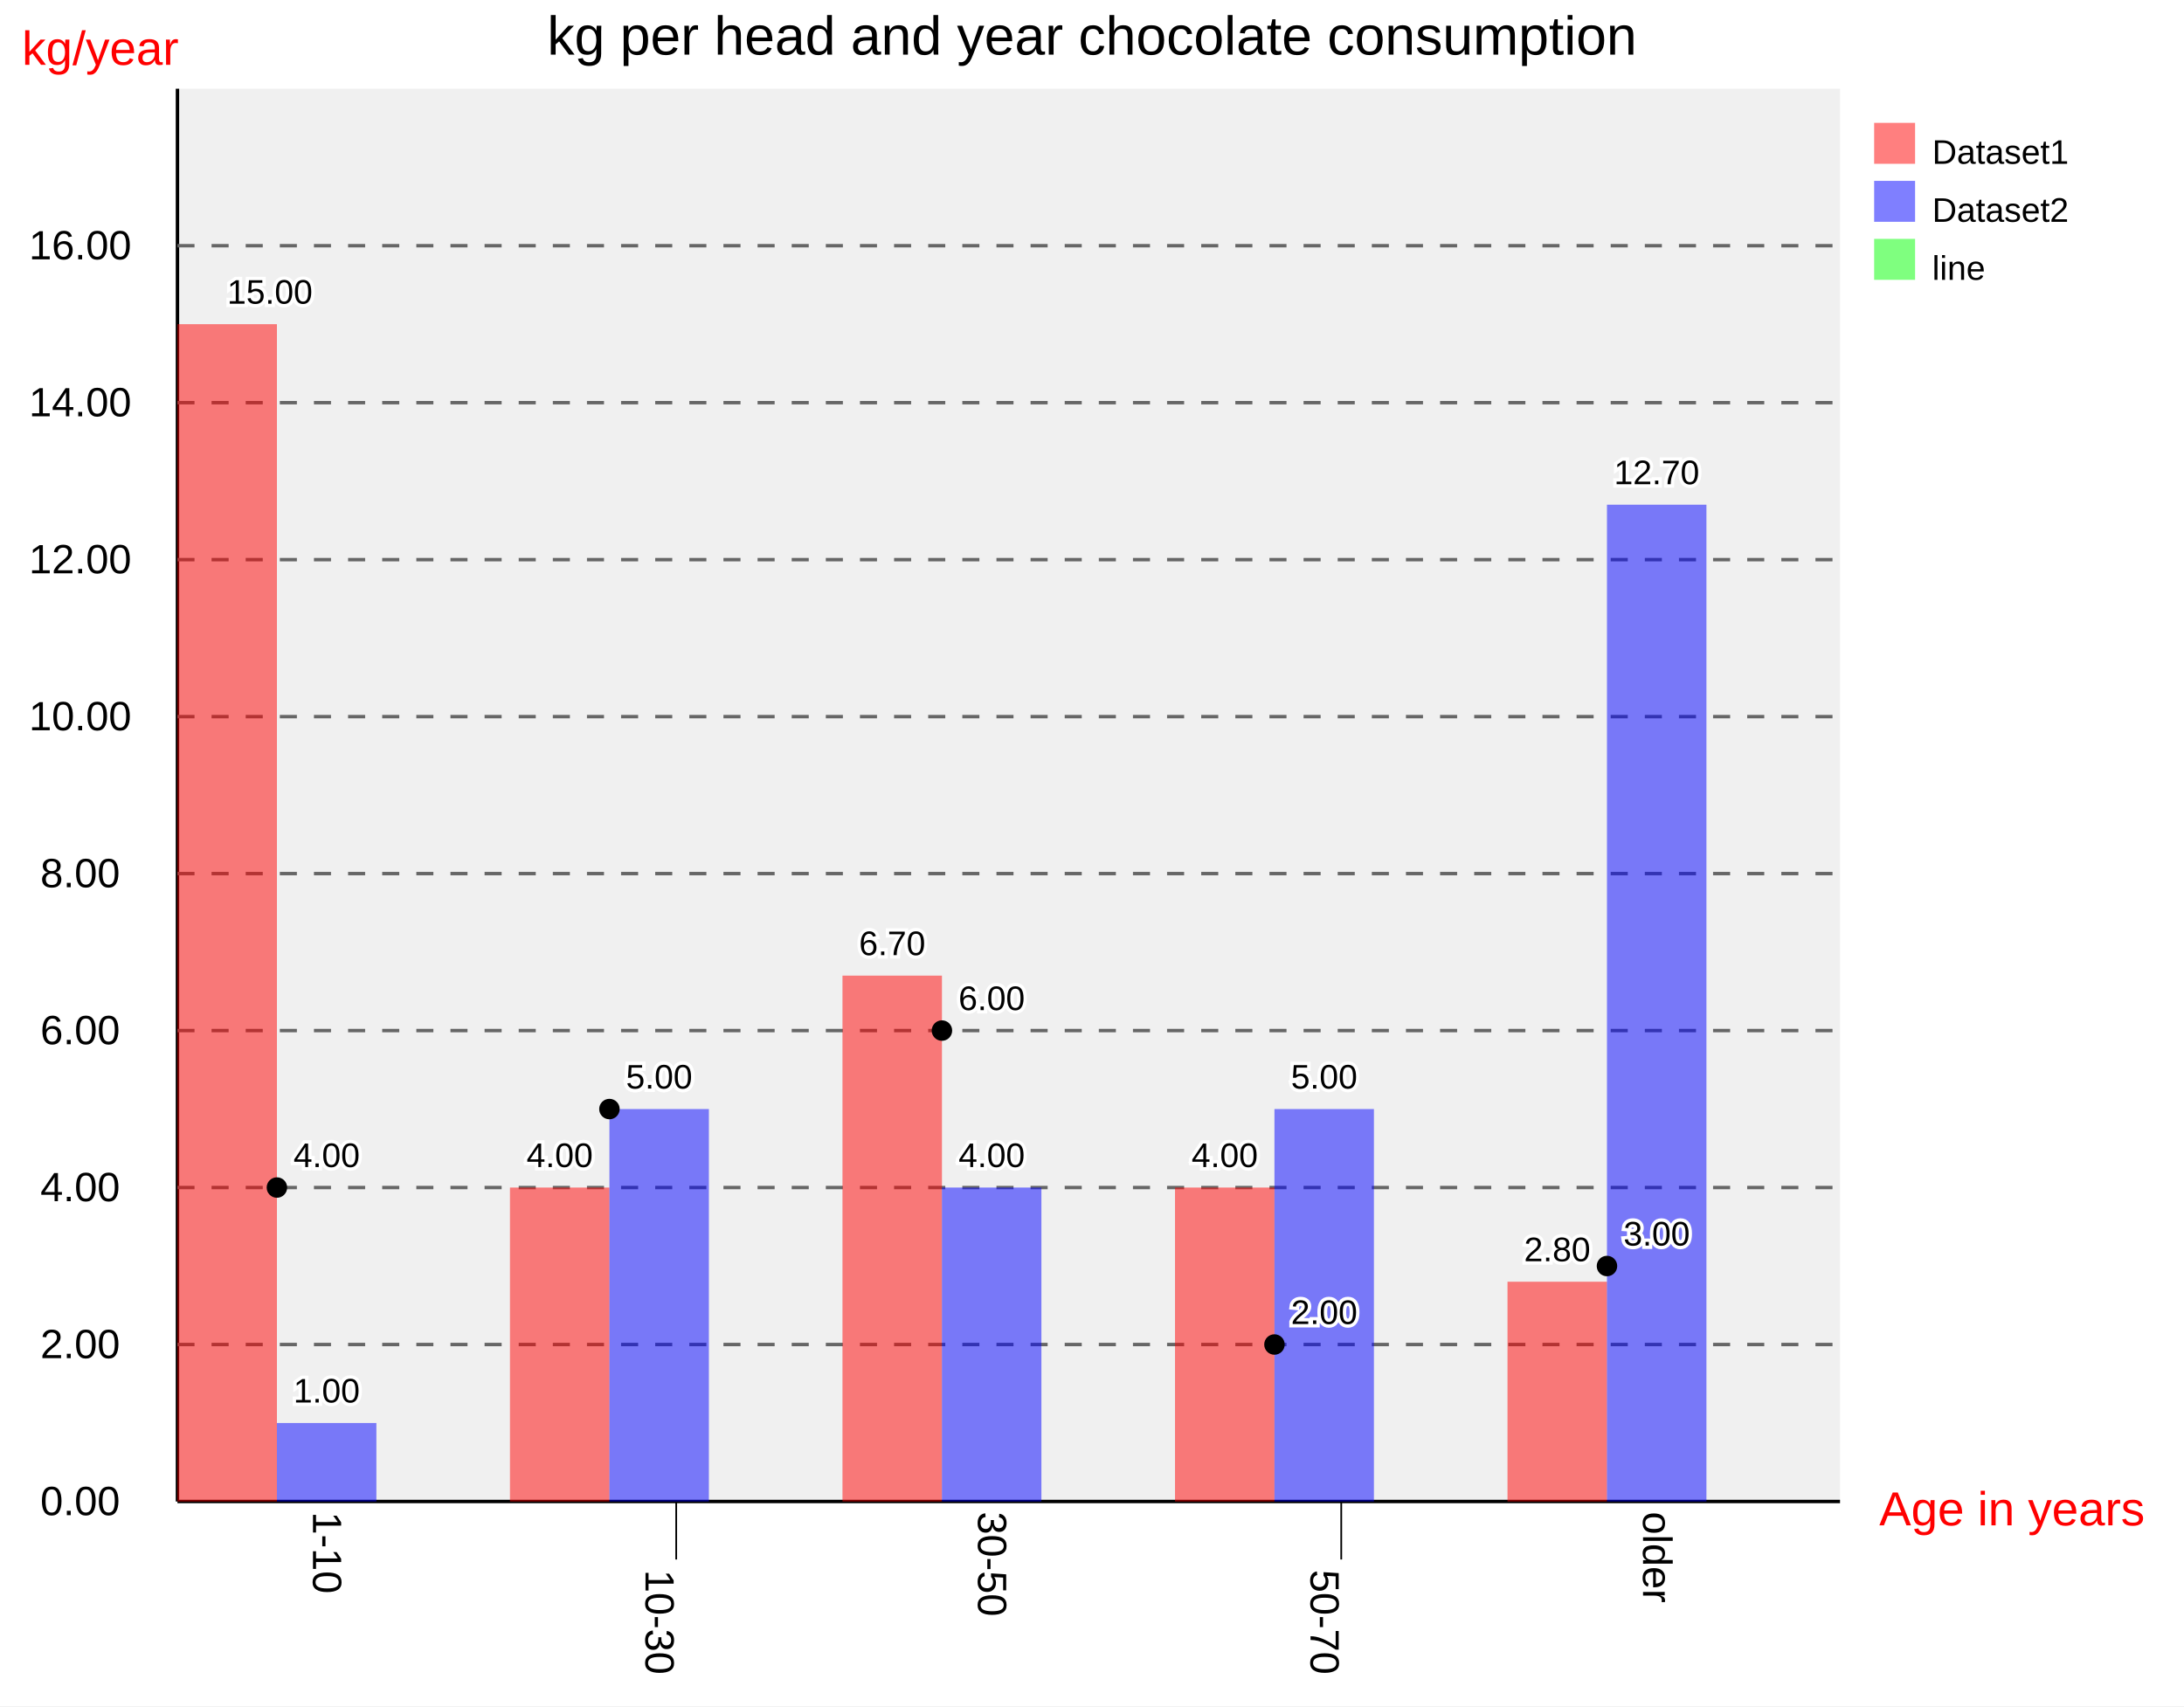
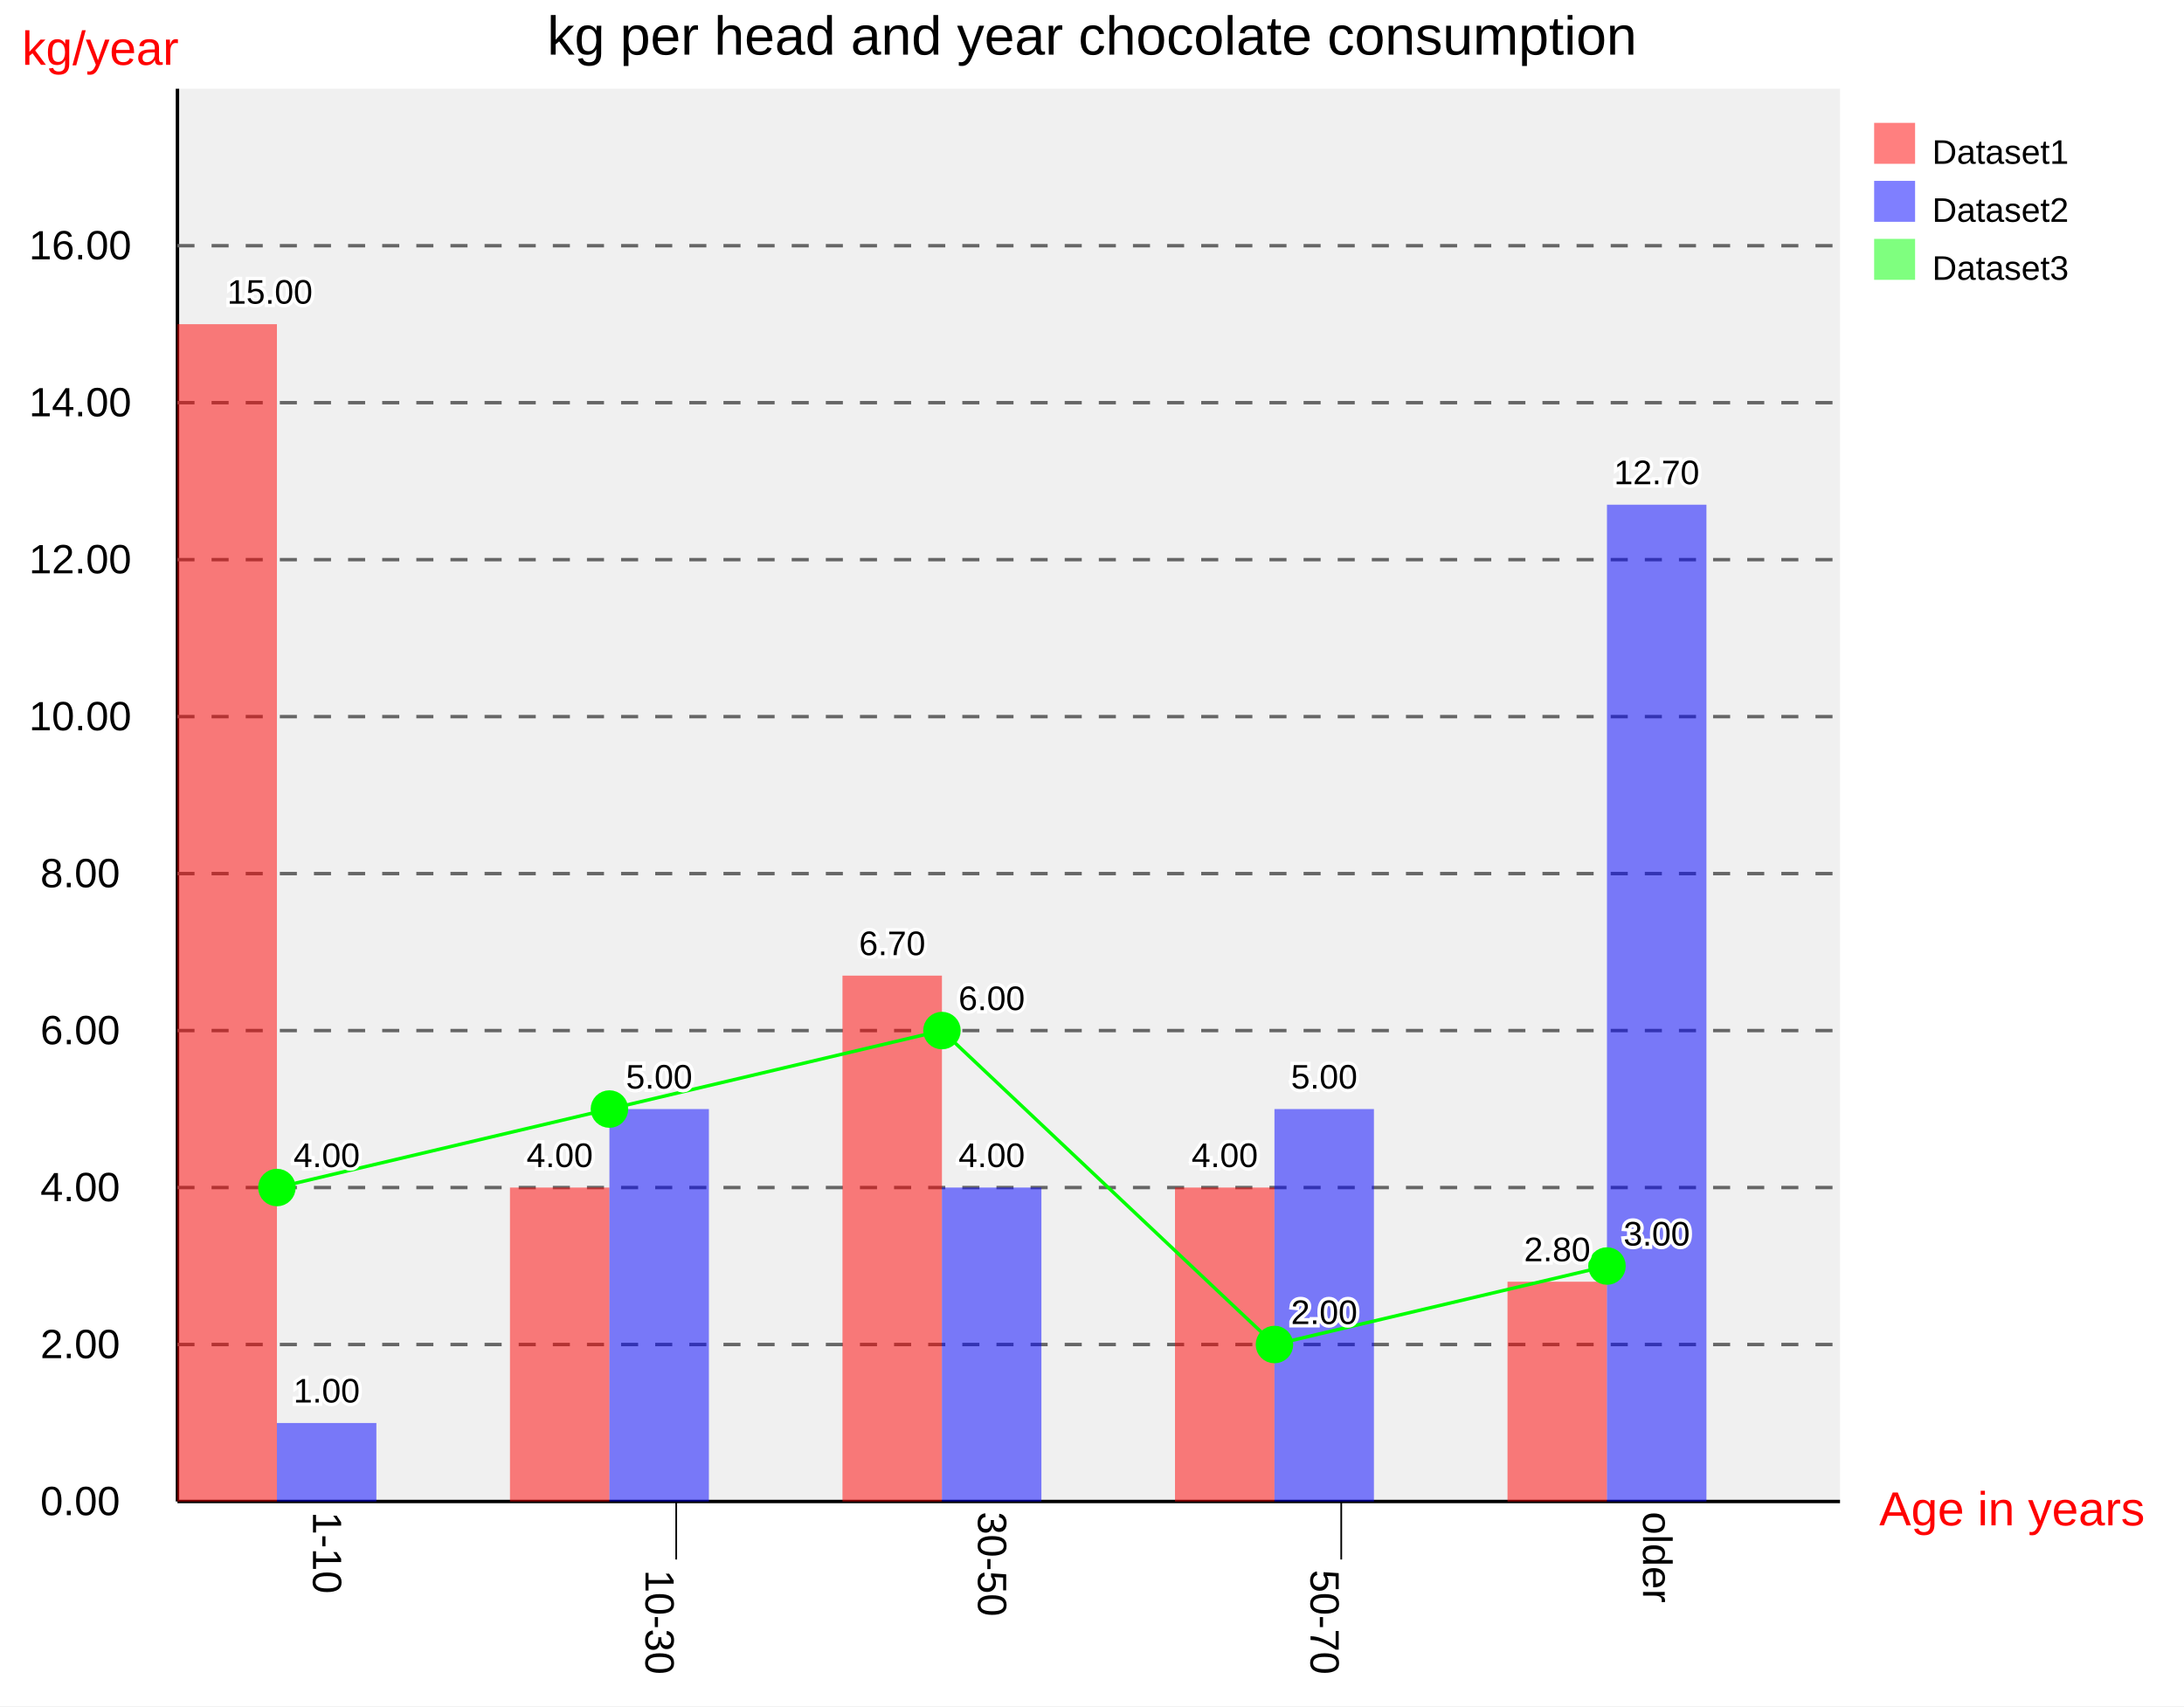
<svg xmlns="http://www.w3.org/2000/svg" xmlns:xlink="http://www.w3.org/1999/xlink" width="640" height="500" viewBox="0 0 640 500">
  <defs />
  <rect width="640" height="500" x="0" y="0" class="svgBackground" style="fill:#ffffff;" />
  <g transform="translate( 52.0 26 )">
    <rect x="0" y="0" width="487.2" height="414.0" class="graphBackground" style="fill:#f0f0f0;" />
    <path d="M 0 414.0 h487.2" class="axis" id="yAxis" style="stroke: #000000; stroke-width: 1px;" />
    <path d="M 0.0 0 v414.0" class="axis" id="xAxis" style="stroke: #000000; stroke-width: 1px;" />
    <text class="xAxisLabels" x="48.72" y="429.0" transform="rotate( 90 48.72 417.0 ) translate( 0 -3 )" style="text-anchor: middle; fill: #000000; font-size: 12px; font-family: &quot;Arial&quot;, sans-serif; font-weight: normal;text-anchor: start">1-10</text>
    <text class="xAxisLabels" x="146.16" y="446.0" transform="rotate( 90 146.16 434.0 ) translate( 0 -3 )" style="text-anchor: middle; fill: #000000; font-size: 12px; font-family: &quot;Arial&quot;, sans-serif; font-weight: normal;text-anchor: start">10-30</text>
    <path d="M146.16 414.0 v17" class="staggerGuideLine" style="fill: none; stroke: #000000; stroke-width: 0.5px;" />
    <text class="xAxisLabels" x="243.6" y="429.0" transform="rotate( 90 243.6 417.0 ) translate( 0 -3 )" style="text-anchor: middle; fill: #000000; font-size: 12px; font-family: &quot;Arial&quot;, sans-serif; font-weight: normal;text-anchor: start">30-50</text>
    <text class="xAxisLabels" x="341.04" y="446.0" transform="rotate( 90 341.04 434.0 ) translate( 0 -3 )" style="text-anchor: middle; fill: #000000; font-size: 12px; font-family: &quot;Arial&quot;, sans-serif; font-weight: normal;text-anchor: start">50-70</text>
    <path d="M341.04 414.0 v17" class="staggerGuideLine" style="fill: none; stroke: #000000; stroke-width: 0.5px;" />
    <text class="xAxisLabels" x="438.48" y="429.0" transform="rotate( 90 438.48 417.0 ) translate( 0 -3 )" style="text-anchor: middle; fill: #000000; font-size: 12px; font-family: &quot;Arial&quot;, sans-serif; font-weight: normal;text-anchor: start">older</text>
    <text x="-16.5" y="418.0" class="yAxisLabels" style="text-anchor: end; fill: #000000; font-size: 12px; font-family: &quot;Arial&quot;, sans-serif; font-weight: normal;text-anchor: middle" transform="translate( -12 0 ) rotate( 0 -16.5 418.0 ) ">0.00</text>
    <text x="-16.5" y="372.0" class="yAxisLabels" style="text-anchor: end; fill: #000000; font-size: 12px; font-family: &quot;Arial&quot;, sans-serif; font-weight: normal;text-anchor: middle" transform="translate( -12 0 ) rotate( 0 -16.5 372.0 ) ">2.00</text>
    <path d="M0 368.0 h487.2" class="guideLines" style="stroke: #666666; stroke-width: 1px; stroke-dasharray: 5 5;" />
    <text x="-16.5" y="326.0" class="yAxisLabels" style="text-anchor: end; fill: #000000; font-size: 12px; font-family: &quot;Arial&quot;, sans-serif; font-weight: normal;text-anchor: middle" transform="translate( -12 0 ) rotate( 0 -16.5 326.0 ) ">4.00</text>
    <path d="M0 322.0 h487.2" class="guideLines" style="stroke: #666666; stroke-width: 1px; stroke-dasharray: 5 5;" />
    <text x="-16.5" y="280.0" class="yAxisLabels" style="text-anchor: end; fill: #000000; font-size: 12px; font-family: &quot;Arial&quot;, sans-serif; font-weight: normal;text-anchor: middle" transform="translate( -12 0 ) rotate( 0 -16.5 280.0 ) ">6.00</text>
    <path d="M0 276.0 h487.2" class="guideLines" style="stroke: #666666; stroke-width: 1px; stroke-dasharray: 5 5;" />
    <text x="-16.5" y="234.0" class="yAxisLabels" style="text-anchor: end; fill: #000000; font-size: 12px; font-family: &quot;Arial&quot;, sans-serif; font-weight: normal;text-anchor: middle" transform="translate( -12 0 ) rotate( 0 -16.5 234.0 ) ">8.00</text>
    <path d="M0 230.0 h487.2" class="guideLines" style="stroke: #666666; stroke-width: 1px; stroke-dasharray: 5 5;" />
    <text x="-16.5" y="188.0" class="yAxisLabels" style="text-anchor: end; fill: #000000; font-size: 12px; font-family: &quot;Arial&quot;, sans-serif; font-weight: normal;text-anchor: middle" transform="translate( -12 0 ) rotate( 0 -16.5 188.0 ) ">10.00</text>
    <path d="M0 184.0 h487.2" class="guideLines" style="stroke: #666666; stroke-width: 1px; stroke-dasharray: 5 5;" />
    <text x="-16.5" y="142.0" class="yAxisLabels" style="text-anchor: end; fill: #000000; font-size: 12px; font-family: &quot;Arial&quot;, sans-serif; font-weight: normal;text-anchor: middle" transform="translate( -12 0 ) rotate( 0 -16.5 142.0 ) ">12.00</text>
    <path d="M0 138.0 h487.2" class="guideLines" style="stroke: #666666; stroke-width: 1px; stroke-dasharray: 5 5;" />
    <text x="-16.5" y="96.0" class="yAxisLabels" style="text-anchor: end; fill: #000000; font-size: 12px; font-family: &quot;Arial&quot;, sans-serif; font-weight: normal;text-anchor: middle" transform="translate( -12 0 ) rotate( 0 -16.5 96.0 ) ">14.00</text>
    <path d="M0 92.0 h487.2" class="guideLines" style="stroke: #666666; stroke-width: 1px; stroke-dasharray: 5 5;" />
    <text x="-16.5" y="50.0" class="yAxisLabels" style="text-anchor: end; fill: #000000; font-size: 12px; font-family: &quot;Arial&quot;, sans-serif; font-weight: normal;text-anchor: middle" transform="translate( -12 0 ) rotate( 0 -16.5 50.0 ) ">16.00</text>
    <path d="M0 46.0 h487.2" class="guideLines" style="stroke: #666666; stroke-width: 1px; stroke-dasharray: 5 5;" />
    <rect x="0.0" y="69.0" width="29.147" height="345.0" class="fill1" style="fill: #ff0000; fill-opacity: 0.5; stroke: none; stroke-width: 0.5px;" />
    <rect x="29.147" y="391.0" width="29.147" height="23.0" class="fill2" style="fill: #0000ff; fill-opacity: 0.5; stroke: none; stroke-width: 1px;" />
    <rect x="97.44" y="322.0" width="29.147" height="92.0" class="fill1" style="fill: #ff0000; fill-opacity: 0.5; stroke: none; stroke-width: 0.5px;" />
    <rect x="126.587" y="299.0" width="29.147" height="115.0" class="fill2" style="fill: #0000ff; fill-opacity: 0.5; stroke: none; stroke-width: 1px;" />
    <rect x="194.88" y="259.9" width="29.147" height="154.1" class="fill1" style="fill: #ff0000; fill-opacity: 0.5; stroke: none; stroke-width: 0.5px;" />
    <rect x="224.027" y="322.0" width="29.147" height="92.0" class="fill2" style="fill: #0000ff; fill-opacity: 0.5; stroke: none; stroke-width: 1px;" />
    <rect x="292.32" y="322.0" width="29.147" height="92.0" class="fill1" style="fill: #ff0000; fill-opacity: 0.5; stroke: none; stroke-width: 0.5px;" />
    <rect x="321.467" y="299.0" width="29.147" height="115.0" class="fill2" style="fill: #0000ff; fill-opacity: 0.5; stroke: none; stroke-width: 1px;" />
    <rect x="389.76" y="349.6" width="29.147" height="64.4" class="fill1" style="fill: #ff0000; fill-opacity: 0.5; stroke: none; stroke-width: 0.5px;" />
    <rect x="418.907" y="121.9" width="29.147" height="292.1" class="fill2" style="fill: #0000ff; fill-opacity: 0.5; stroke: none; stroke-width: 1px;" />
-     <polyline points="29.147,322.0 126.587,299.0 224.027,276.0 321.467,368.0 418.907,345.0" fill="none" stroke="#00ff000" id="time" />
-     <circle cx="29.147" cy="322.0" r="3" />
-     <circle cx="126.587" cy="299.0" r="3" />
-     <circle cx="224.027" cy="276.0" r="3" />
-     <circle cx="321.467" cy="368.0" r="3" />
-     <circle cx="418.907" cy="345.0" r="3" />
+     <polyline points="29.147,322.0 126.587,299.0 224.027,276.0 321.467,368.0 418.907,345.0" fill="none" stroke="#00ff00" id="time" />
+     <circle cx="29.147" cy="322.0" r="3" stroke="#00ff00" stroke-width="5" fill="#00ff00" />
+     <circle cx="126.587" cy="299.0" r="3" stroke="#00ff00" stroke-width="5" fill="#00ff00" />
+     <circle cx="224.027" cy="276.0" r="3" stroke="#00ff00" stroke-width="5" fill="#00ff00" />
+     <circle cx="321.467" cy="368.0" r="3" stroke="#00ff00" stroke-width="5" fill="#00ff00" />
+     <circle cx="418.907" cy="345.0" r="3" stroke="#00ff00" stroke-width="5" fill="#00ff00" />
    <g>
      <text x="14.573" y="63.0" class="dataPointLabelBackground" style="fill: #000000; text-anchor:middle; font-size: 10px; font-family: &quot;Arial&quot;, sans-serif; font-weight: normal;; stroke: #ffffff; stroke-width: 2;text-anchor: start;">15.00</text>
      <text x="14.573" y="63.0" class="dataPointLabel" style="fill: #000000; text-anchor:middle; font-size: 10px; font-family: &quot;Arial&quot;, sans-serif; font-weight: normal;text-anchor: start;">15.00</text>
-       <g id="70250565621320" visibility="hidden">
+       <g id="70286699463840" visibility="hidden">
        <text x="19.573" y="57.0" class="dataPointPopupMask" style="fill: #000000; text-anchor:middle; font-size: 10px; font-family: &quot;Arial&quot;, sans-serif; font-weight: normal;; stroke: white; stroke-width: 7;text-anchor: start;">15.00</text>
        <text x="19.573" y="57.0" class="dataPointPopup" style="fill: #000000; text-anchor:middle; font-size: 10px; font-family: &quot;Arial&quot;, sans-serif; font-weight: normal;; fill: black; stroke-width: 2;text-anchor: start;">15.00</text>
      </g>
      <a xlink:href="">
        <circle cx="14.573" cy="69.0" r="10" style="opacity: 0" />
      </a>
      <text x="43.72" y="385.0" class="dataPointLabelBackground" style="fill: #000000; text-anchor:middle; font-size: 10px; font-family: &quot;Arial&quot;, sans-serif; font-weight: normal;; stroke: #ffffff; stroke-width: 2;">1.00</text>
      <text x="43.72" y="385.0" class="dataPointLabel" style="fill: #000000; text-anchor:middle; font-size: 10px; font-family: &quot;Arial&quot;, sans-serif; font-weight: normal;">1.00</text>
-       <g id="70250544863380" visibility="hidden">
+       <g id="70286682766660" visibility="hidden">
        <text x="48.72" y="379.0" class="dataPointPopupMask" style="fill: #000000; text-anchor:middle; font-size: 10px; font-family: &quot;Arial&quot;, sans-serif; font-weight: normal;; stroke: white; stroke-width: 7;text-anchor: start;">1.00</text>
        <text x="48.72" y="379.0" class="dataPointPopup" style="fill: #000000; text-anchor:middle; font-size: 10px; font-family: &quot;Arial&quot;, sans-serif; font-weight: normal;; fill: black; stroke-width: 2;text-anchor: start;">1.00</text>
      </g>
      <a xlink:href="">
        <circle cx="43.72" cy="391.0" r="10" style="opacity: 0" />
      </a>
      <text x="43.72" y="316.0" class="dataPointLabelBackground" style="fill: #000000; text-anchor:middle; font-size: 10px; font-family: &quot;Arial&quot;, sans-serif; font-weight: normal;; stroke: #ffffff; stroke-width: 2;">4.00</text>
      <text x="43.72" y="316.0" class="dataPointLabel" style="fill: #000000; text-anchor:middle; font-size: 10px; font-family: &quot;Arial&quot;, sans-serif; font-weight: normal;">4.00</text>
-       <g id="70250544582020" visibility="hidden">
+       <g id="70286682700220" visibility="hidden">
        <text x="48.72" y="310.0" class="dataPointPopupMask" style="fill: #000000; text-anchor:middle; font-size: 10px; font-family: &quot;Arial&quot;, sans-serif; font-weight: normal;; stroke: white; stroke-width: 7;text-anchor: start;">4.00</text>
        <text x="48.72" y="310.0" class="dataPointPopup" style="fill: #000000; text-anchor:middle; font-size: 10px; font-family: &quot;Arial&quot;, sans-serif; font-weight: normal;; fill: black; stroke-width: 2;text-anchor: start;">4.00</text>
      </g>
      <a xlink:href="">
        <circle cx="43.72" cy="322.0" r="10" style="opacity: 0" />
      </a>
      <text x="112.013" y="316.0" class="dataPointLabelBackground" style="fill: #000000; text-anchor:middle; font-size: 10px; font-family: &quot;Arial&quot;, sans-serif; font-weight: normal;; stroke: #ffffff; stroke-width: 2;">4.00</text>
      <text x="112.013" y="316.0" class="dataPointLabel" style="fill: #000000; text-anchor:middle; font-size: 10px; font-family: &quot;Arial&quot;, sans-serif; font-weight: normal;">4.00</text>
-       <g id="70250536286220" visibility="hidden">
+       <g id="70286695727840" visibility="hidden">
        <text x="117.013" y="310.0" class="dataPointPopupMask" style="fill: #000000; text-anchor:middle; font-size: 10px; font-family: &quot;Arial&quot;, sans-serif; font-weight: normal;; stroke: white; stroke-width: 7;text-anchor: start;">4.00</text>
        <text x="117.013" y="310.0" class="dataPointPopup" style="fill: #000000; text-anchor:middle; font-size: 10px; font-family: &quot;Arial&quot;, sans-serif; font-weight: normal;; fill: black; stroke-width: 2;text-anchor: start;">4.00</text>
      </g>
      <a xlink:href="">
        <circle cx="112.013" cy="322.0" r="10" style="opacity: 0" />
      </a>
      <text x="141.16" y="293.0" class="dataPointLabelBackground" style="fill: #000000; text-anchor:middle; font-size: 10px; font-family: &quot;Arial&quot;, sans-serif; font-weight: normal;; stroke: #ffffff; stroke-width: 2;">5.00</text>
      <text x="141.16" y="293.0" class="dataPointLabel" style="fill: #000000; text-anchor:middle; font-size: 10px; font-family: &quot;Arial&quot;, sans-serif; font-weight: normal;">5.00</text>
-       <g id="70250545561260" visibility="hidden">
+       <g id="70286695667780" visibility="hidden">
        <text x="146.16" y="287.0" class="dataPointPopupMask" style="fill: #000000; text-anchor:middle; font-size: 10px; font-family: &quot;Arial&quot;, sans-serif; font-weight: normal;; stroke: white; stroke-width: 7;text-anchor: start;">5.00</text>
        <text x="146.16" y="287.0" class="dataPointPopup" style="fill: #000000; text-anchor:middle; font-size: 10px; font-family: &quot;Arial&quot;, sans-serif; font-weight: normal;; fill: black; stroke-width: 2;text-anchor: start;">5.00</text>
      </g>
      <a xlink:href="">
        <circle cx="141.16" cy="299.0" r="10" style="opacity: 0" />
      </a>
      <text x="141.16" y="293.0" class="dataPointLabelBackground" style="fill: #000000; text-anchor:middle; font-size: 10px; font-family: &quot;Arial&quot;, sans-serif; font-weight: normal;; stroke: #ffffff; stroke-width: 2;">5.00</text>
      <text x="141.16" y="293.0" class="dataPointLabel" style="fill: #000000; text-anchor:middle; font-size: 10px; font-family: &quot;Arial&quot;, sans-serif; font-weight: normal;">5.00</text>
-       <g id="70250545525060" visibility="hidden">
+       <g id="70286695616740" visibility="hidden">
        <text x="146.16" y="287.0" class="dataPointPopupMask" style="fill: #000000; text-anchor:middle; font-size: 10px; font-family: &quot;Arial&quot;, sans-serif; font-weight: normal;; stroke: white; stroke-width: 7;text-anchor: start;">5.00</text>
        <text x="146.16" y="287.0" class="dataPointPopup" style="fill: #000000; text-anchor:middle; font-size: 10px; font-family: &quot;Arial&quot;, sans-serif; font-weight: normal;; fill: black; stroke-width: 2;text-anchor: start;">5.00</text>
      </g>
      <a xlink:href="">
        <circle cx="141.16" cy="299.0" r="10" style="opacity: 0" />
      </a>
      <text x="209.453" y="253.9" class="dataPointLabelBackground" style="fill: #000000; text-anchor:middle; font-size: 10px; font-family: &quot;Arial&quot;, sans-serif; font-weight: normal;; stroke: #ffffff; stroke-width: 2;">6.70</text>
      <text x="209.453" y="253.9" class="dataPointLabel" style="fill: #000000; text-anchor:middle; font-size: 10px; font-family: &quot;Arial&quot;, sans-serif; font-weight: normal;">6.70</text>
-       <g id="70250545474880" visibility="hidden">
+       <g id="70286695563660" visibility="hidden">
        <text x="214.453" y="247.9" class="dataPointPopupMask" style="fill: #000000; text-anchor:middle; font-size: 10px; font-family: &quot;Arial&quot;, sans-serif; font-weight: normal;; stroke: white; stroke-width: 7;text-anchor: start;">6.70</text>
        <text x="214.453" y="247.9" class="dataPointPopup" style="fill: #000000; text-anchor:middle; font-size: 10px; font-family: &quot;Arial&quot;, sans-serif; font-weight: normal;; fill: black; stroke-width: 2;text-anchor: start;">6.70</text>
      </g>
      <a xlink:href="">
        <circle cx="209.453" cy="259.9" r="10" style="opacity: 0" />
      </a>
      <text x="238.6" y="316.0" class="dataPointLabelBackground" style="fill: #000000; text-anchor:middle; font-size: 10px; font-family: &quot;Arial&quot;, sans-serif; font-weight: normal;; stroke: #ffffff; stroke-width: 2;">4.00</text>
      <text x="238.6" y="316.0" class="dataPointLabel" style="fill: #000000; text-anchor:middle; font-size: 10px; font-family: &quot;Arial&quot;, sans-serif; font-weight: normal;">4.00</text>
-       <g id="70250545424640" visibility="hidden">
+       <g id="70286695469820" visibility="hidden">
        <text x="243.6" y="310.0" class="dataPointPopupMask" style="fill: #000000; text-anchor:middle; font-size: 10px; font-family: &quot;Arial&quot;, sans-serif; font-weight: normal;; stroke: white; stroke-width: 7;text-anchor: start;">4.00</text>
        <text x="243.6" y="310.0" class="dataPointPopup" style="fill: #000000; text-anchor:middle; font-size: 10px; font-family: &quot;Arial&quot;, sans-serif; font-weight: normal;; fill: black; stroke-width: 2;text-anchor: start;">4.00</text>
      </g>
      <a xlink:href="">
        <circle cx="238.6" cy="322.0" r="10" style="opacity: 0" />
      </a>
      <text x="238.6" y="270.0" class="dataPointLabelBackground" style="fill: #000000; text-anchor:middle; font-size: 10px; font-family: &quot;Arial&quot;, sans-serif; font-weight: normal;; stroke: #ffffff; stroke-width: 2;">6.00</text>
      <text x="238.6" y="270.0" class="dataPointLabel" style="fill: #000000; text-anchor:middle; font-size: 10px; font-family: &quot;Arial&quot;, sans-serif; font-weight: normal;">6.00</text>
-       <g id="70250545380240" visibility="hidden">
+       <g id="70286695430280" visibility="hidden">
        <text x="243.6" y="264.0" class="dataPointPopupMask" style="fill: #000000; text-anchor:middle; font-size: 10px; font-family: &quot;Arial&quot;, sans-serif; font-weight: normal;; stroke: white; stroke-width: 7;text-anchor: start;">6.00</text>
        <text x="243.6" y="264.0" class="dataPointPopup" style="fill: #000000; text-anchor:middle; font-size: 10px; font-family: &quot;Arial&quot;, sans-serif; font-weight: normal;; fill: black; stroke-width: 2;text-anchor: start;">6.00</text>
      </g>
      <a xlink:href="">
        <circle cx="238.6" cy="276.0" r="10" style="opacity: 0" />
      </a>
      <text x="306.893" y="316.0" class="dataPointLabelBackground" style="fill: #000000; text-anchor:middle; font-size: 10px; font-family: &quot;Arial&quot;, sans-serif; font-weight: normal;; stroke: #ffffff; stroke-width: 2;">4.00</text>
      <text x="306.893" y="316.0" class="dataPointLabel" style="fill: #000000; text-anchor:middle; font-size: 10px; font-family: &quot;Arial&quot;, sans-serif; font-weight: normal;">4.00</text>
-       <g id="70250545326580" visibility="hidden">
+       <g id="70286695402960" visibility="hidden">
        <text x="311.893" y="310.0" class="dataPointPopupMask" style="fill: #000000; text-anchor:middle; font-size: 10px; font-family: &quot;Arial&quot;, sans-serif; font-weight: normal;; stroke: white; stroke-width: 7;text-anchor: start;">4.00</text>
        <text x="311.893" y="310.0" class="dataPointPopup" style="fill: #000000; text-anchor:middle; font-size: 10px; font-family: &quot;Arial&quot;, sans-serif; font-weight: normal;; fill: black; stroke-width: 2;text-anchor: start;">4.00</text>
      </g>
      <a xlink:href="">
        <circle cx="306.893" cy="322.0" r="10" style="opacity: 0" />
      </a>
      <text x="336.04" y="293.0" class="dataPointLabelBackground" style="fill: #000000; text-anchor:middle; font-size: 10px; font-family: &quot;Arial&quot;, sans-serif; font-weight: normal;; stroke: #ffffff; stroke-width: 2;">5.00</text>
      <text x="336.04" y="293.0" class="dataPointLabel" style="fill: #000000; text-anchor:middle; font-size: 10px; font-family: &quot;Arial&quot;, sans-serif; font-weight: normal;">5.00</text>
-       <g id="70250545263780" visibility="hidden">
+       <g id="70286683685720" visibility="hidden">
        <text x="341.04" y="287.0" class="dataPointPopupMask" style="fill: #000000; text-anchor:middle; font-size: 10px; font-family: &quot;Arial&quot;, sans-serif; font-weight: normal;; stroke: white; stroke-width: 7;text-anchor: start;">5.00</text>
        <text x="341.04" y="287.0" class="dataPointPopup" style="fill: #000000; text-anchor:middle; font-size: 10px; font-family: &quot;Arial&quot;, sans-serif; font-weight: normal;; fill: black; stroke-width: 2;text-anchor: start;">5.00</text>
      </g>
      <a xlink:href="">
        <circle cx="336.04" cy="299.0" r="10" style="opacity: 0" />
      </a>
      <text x="336.04" y="362.0" class="dataPointLabelBackground" style="fill: #000000; text-anchor:middle; font-size: 10px; font-family: &quot;Arial&quot;, sans-serif; font-weight: normal;; stroke: #ffffff; stroke-width: 2;">2.00</text>
      <text x="336.04" y="362.0" class="dataPointLabel" style="fill: #000000; text-anchor:middle; font-size: 10px; font-family: &quot;Arial&quot;, sans-serif; font-weight: normal;">2.00</text>
-       <g id="70250545215940" visibility="hidden">
+       <g id="70286683639000" visibility="hidden">
        <text x="341.04" y="356.0" class="dataPointPopupMask" style="fill: #000000; text-anchor:middle; font-size: 10px; font-family: &quot;Arial&quot;, sans-serif; font-weight: normal;; stroke: white; stroke-width: 7;text-anchor: start;">2.00</text>
        <text x="341.04" y="356.0" class="dataPointPopup" style="fill: #000000; text-anchor:middle; font-size: 10px; font-family: &quot;Arial&quot;, sans-serif; font-weight: normal;; fill: black; stroke-width: 2;text-anchor: start;">2.00</text>
      </g>
      <a xlink:href="">
        <circle cx="336.04" cy="368.0" r="10" style="opacity: 0" />
      </a>
      <text x="404.333" y="343.6" class="dataPointLabelBackground" style="fill: #000000; text-anchor:middle; font-size: 10px; font-family: &quot;Arial&quot;, sans-serif; font-weight: normal;; stroke: #ffffff; stroke-width: 2;">2.80</text>
      <text x="404.333" y="343.6" class="dataPointLabel" style="fill: #000000; text-anchor:middle; font-size: 10px; font-family: &quot;Arial&quot;, sans-serif; font-weight: normal;">2.80</text>
-       <g id="70250545161640" visibility="hidden">
+       <g id="70286683576400" visibility="hidden">
        <text x="409.333" y="337.6" class="dataPointPopupMask" style="fill: #000000; text-anchor:middle; font-size: 10px; font-family: &quot;Arial&quot;, sans-serif; font-weight: normal;; stroke: white; stroke-width: 7;text-anchor: start;">2.80</text>
        <text x="409.333" y="337.6" class="dataPointPopup" style="fill: #000000; text-anchor:middle; font-size: 10px; font-family: &quot;Arial&quot;, sans-serif; font-weight: normal;; fill: black; stroke-width: 2;text-anchor: start;">2.80</text>
      </g>
      <a xlink:href="">
        <circle cx="404.333" cy="349.6" r="10" style="opacity: 0" />
      </a>
      <text x="433.48" y="115.9" class="dataPointLabelBackground" style="fill: #000000; text-anchor:middle; font-size: 10px; font-family: &quot;Arial&quot;, sans-serif; font-weight: normal;; stroke: #ffffff; stroke-width: 2;">12.70</text>
      <text x="433.48" y="115.9" class="dataPointLabel" style="fill: #000000; text-anchor:middle; font-size: 10px; font-family: &quot;Arial&quot;, sans-serif; font-weight: normal;">12.70</text>
-       <g id="70250545098860" visibility="hidden">
+       <g id="70286683510620" visibility="hidden">
        <text x="438.48" y="109.9" class="dataPointPopupMask" style="fill: #000000; text-anchor:middle; font-size: 10px; font-family: &quot;Arial&quot;, sans-serif; font-weight: normal;; stroke: white; stroke-width: 7;text-anchor: start;">12.70</text>
        <text x="438.48" y="109.9" class="dataPointPopup" style="fill: #000000; text-anchor:middle; font-size: 10px; font-family: &quot;Arial&quot;, sans-serif; font-weight: normal;; fill: black; stroke-width: 2;text-anchor: start;">12.70</text>
      </g>
      <a xlink:href="">
        <circle cx="433.48" cy="121.9" r="10" style="opacity: 0" />
      </a>
      <text x="433.48" y="339.0" class="dataPointLabelBackground" style="fill: #000000; text-anchor:middle; font-size: 10px; font-family: &quot;Arial&quot;, sans-serif; font-weight: normal;; stroke: #ffffff; stroke-width: 2;">3.00</text>
      <text x="433.48" y="339.0" class="dataPointLabel" style="fill: #000000; text-anchor:middle; font-size: 10px; font-family: &quot;Arial&quot;, sans-serif; font-weight: normal;">3.00</text>
-       <g id="70250548795680" visibility="hidden">
+       <g id="70286683455680" visibility="hidden">
        <text x="438.48" y="333.0" class="dataPointPopupMask" style="fill: #000000; text-anchor:middle; font-size: 10px; font-family: &quot;Arial&quot;, sans-serif; font-weight: normal;; stroke: white; stroke-width: 7;text-anchor: start;">3.00</text>
        <text x="438.48" y="333.0" class="dataPointPopup" style="fill: #000000; text-anchor:middle; font-size: 10px; font-family: &quot;Arial&quot;, sans-serif; font-weight: normal;; fill: black; stroke-width: 2;text-anchor: start;">3.00</text>
      </g>
      <a xlink:href="">
        <circle cx="433.48" cy="345.0" r="10" style="opacity: 0" />
      </a>
    </g>
  </g>
  <text x="320" y="16" class="mainTitle" style="text-anchor: middle; fill: #000000; font-size: 16px; font-family: &quot;Arial&quot;, sans-serif; font-weight: normal;">kg per head and year chocolate consumption</text>
  <text x="589.6" y="447.0" class="xAxisTitle" style="text-anchor: middle; fill: #ff0000; font-size: 14px; font-family: &quot;Arial&quot;, sans-serif; font-weight: normal;">Age in years</text>
  <text x="29.4" y="19.0" class="yAxisTitle" style="fill: #ff0000; text-anchor: middle; font-size: 14px; font-family: &quot;Arial&quot;, sans-serif; font-weight: normal;">kg/year</text>
  <g transform="translate(549.2 36)">
    <rect x="0" y="0" width="12" height="12" class="key1" style="fill: #ff0000; fill-opacity: 0.5; stroke: none; stroke-width: 0.5px;" />
    <text x="17" y="12" class="keyText" style="fill: #000000; text-anchor:start; font-size: 10px; font-family: &quot;Arial&quot;, sans-serif; font-weight: normal;">Dataset1</text>
    <rect x="0" y="17" width="12" height="12" class="key2" style="fill: #0000ff; fill-opacity: 0.5; stroke: none; stroke-width: 1px;" />
    <text x="17" y="29" class="keyText" style="fill: #000000; text-anchor:start; font-size: 10px; font-family: &quot;Arial&quot;, sans-serif; font-weight: normal;">Dataset2</text>
    <rect x="0" y="34" width="12" height="12" class="key3" style="fill: #00ff00; fill-opacity: 0.5; stroke: none; stroke-width: 1px;" />
-     <text x="17" y="46" class="keyText" style="fill: #000000; text-anchor:start; font-size: 10px; font-family: &quot;Arial&quot;, sans-serif; font-weight: normal;">line</text>
+     <text x="17" y="46" class="keyText" style="fill: #000000; text-anchor:start; font-size: 10px; font-family: &quot;Arial&quot;, sans-serif; font-weight: normal;">Dataset3</text>
  </g>
</svg>
